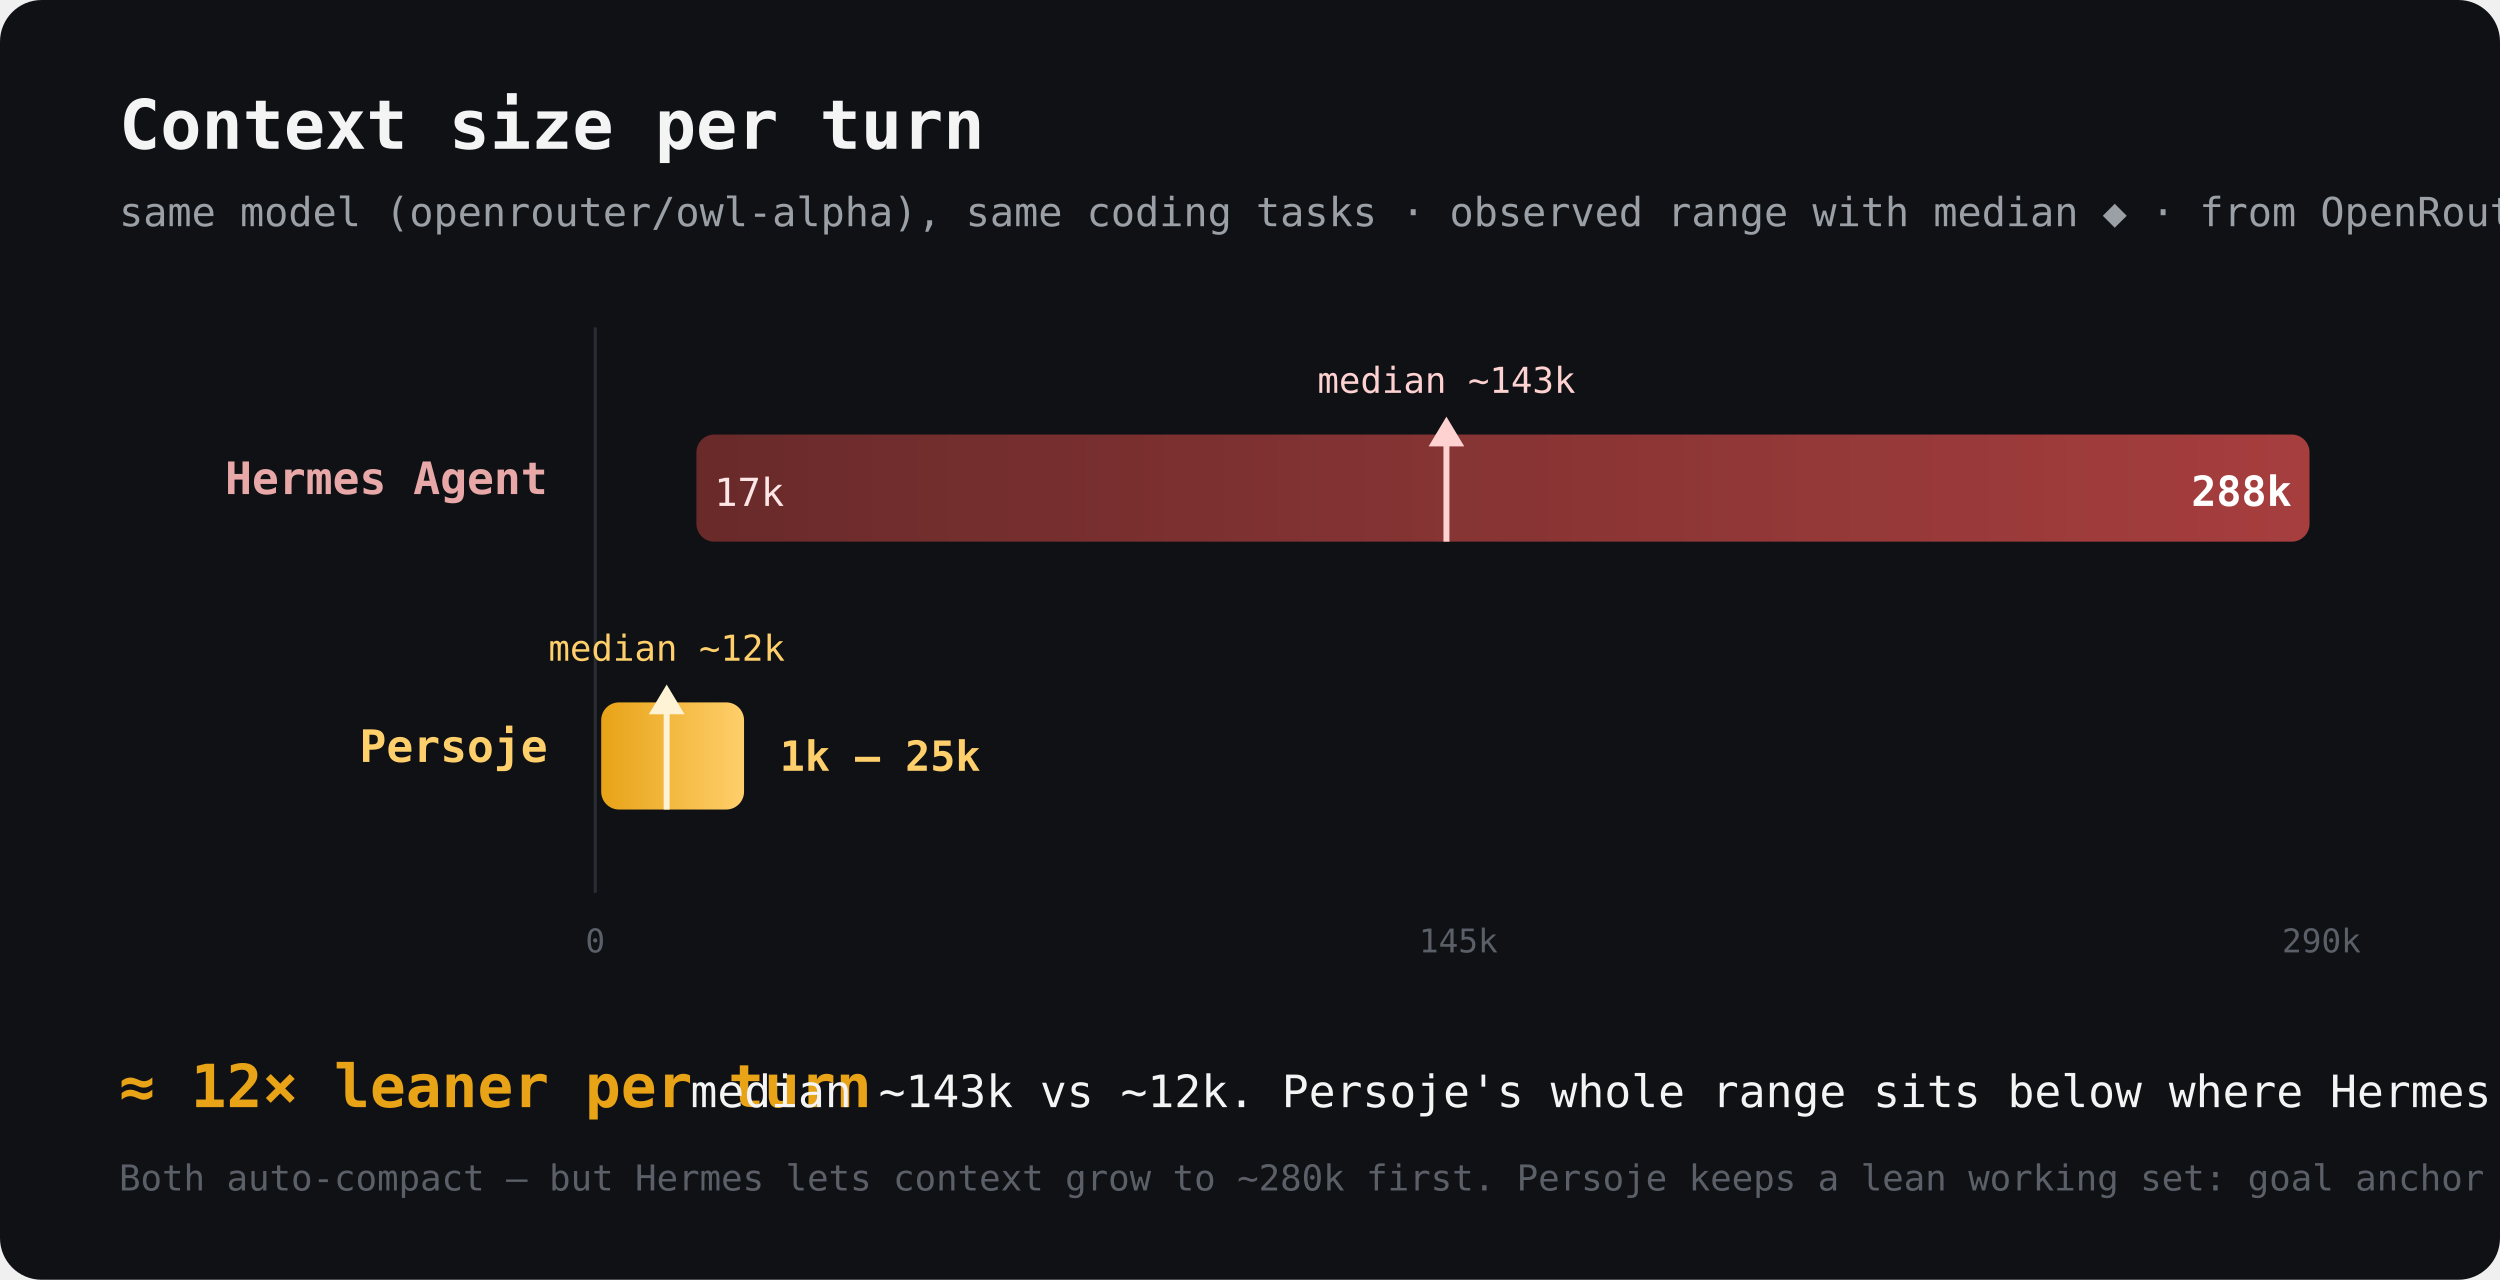
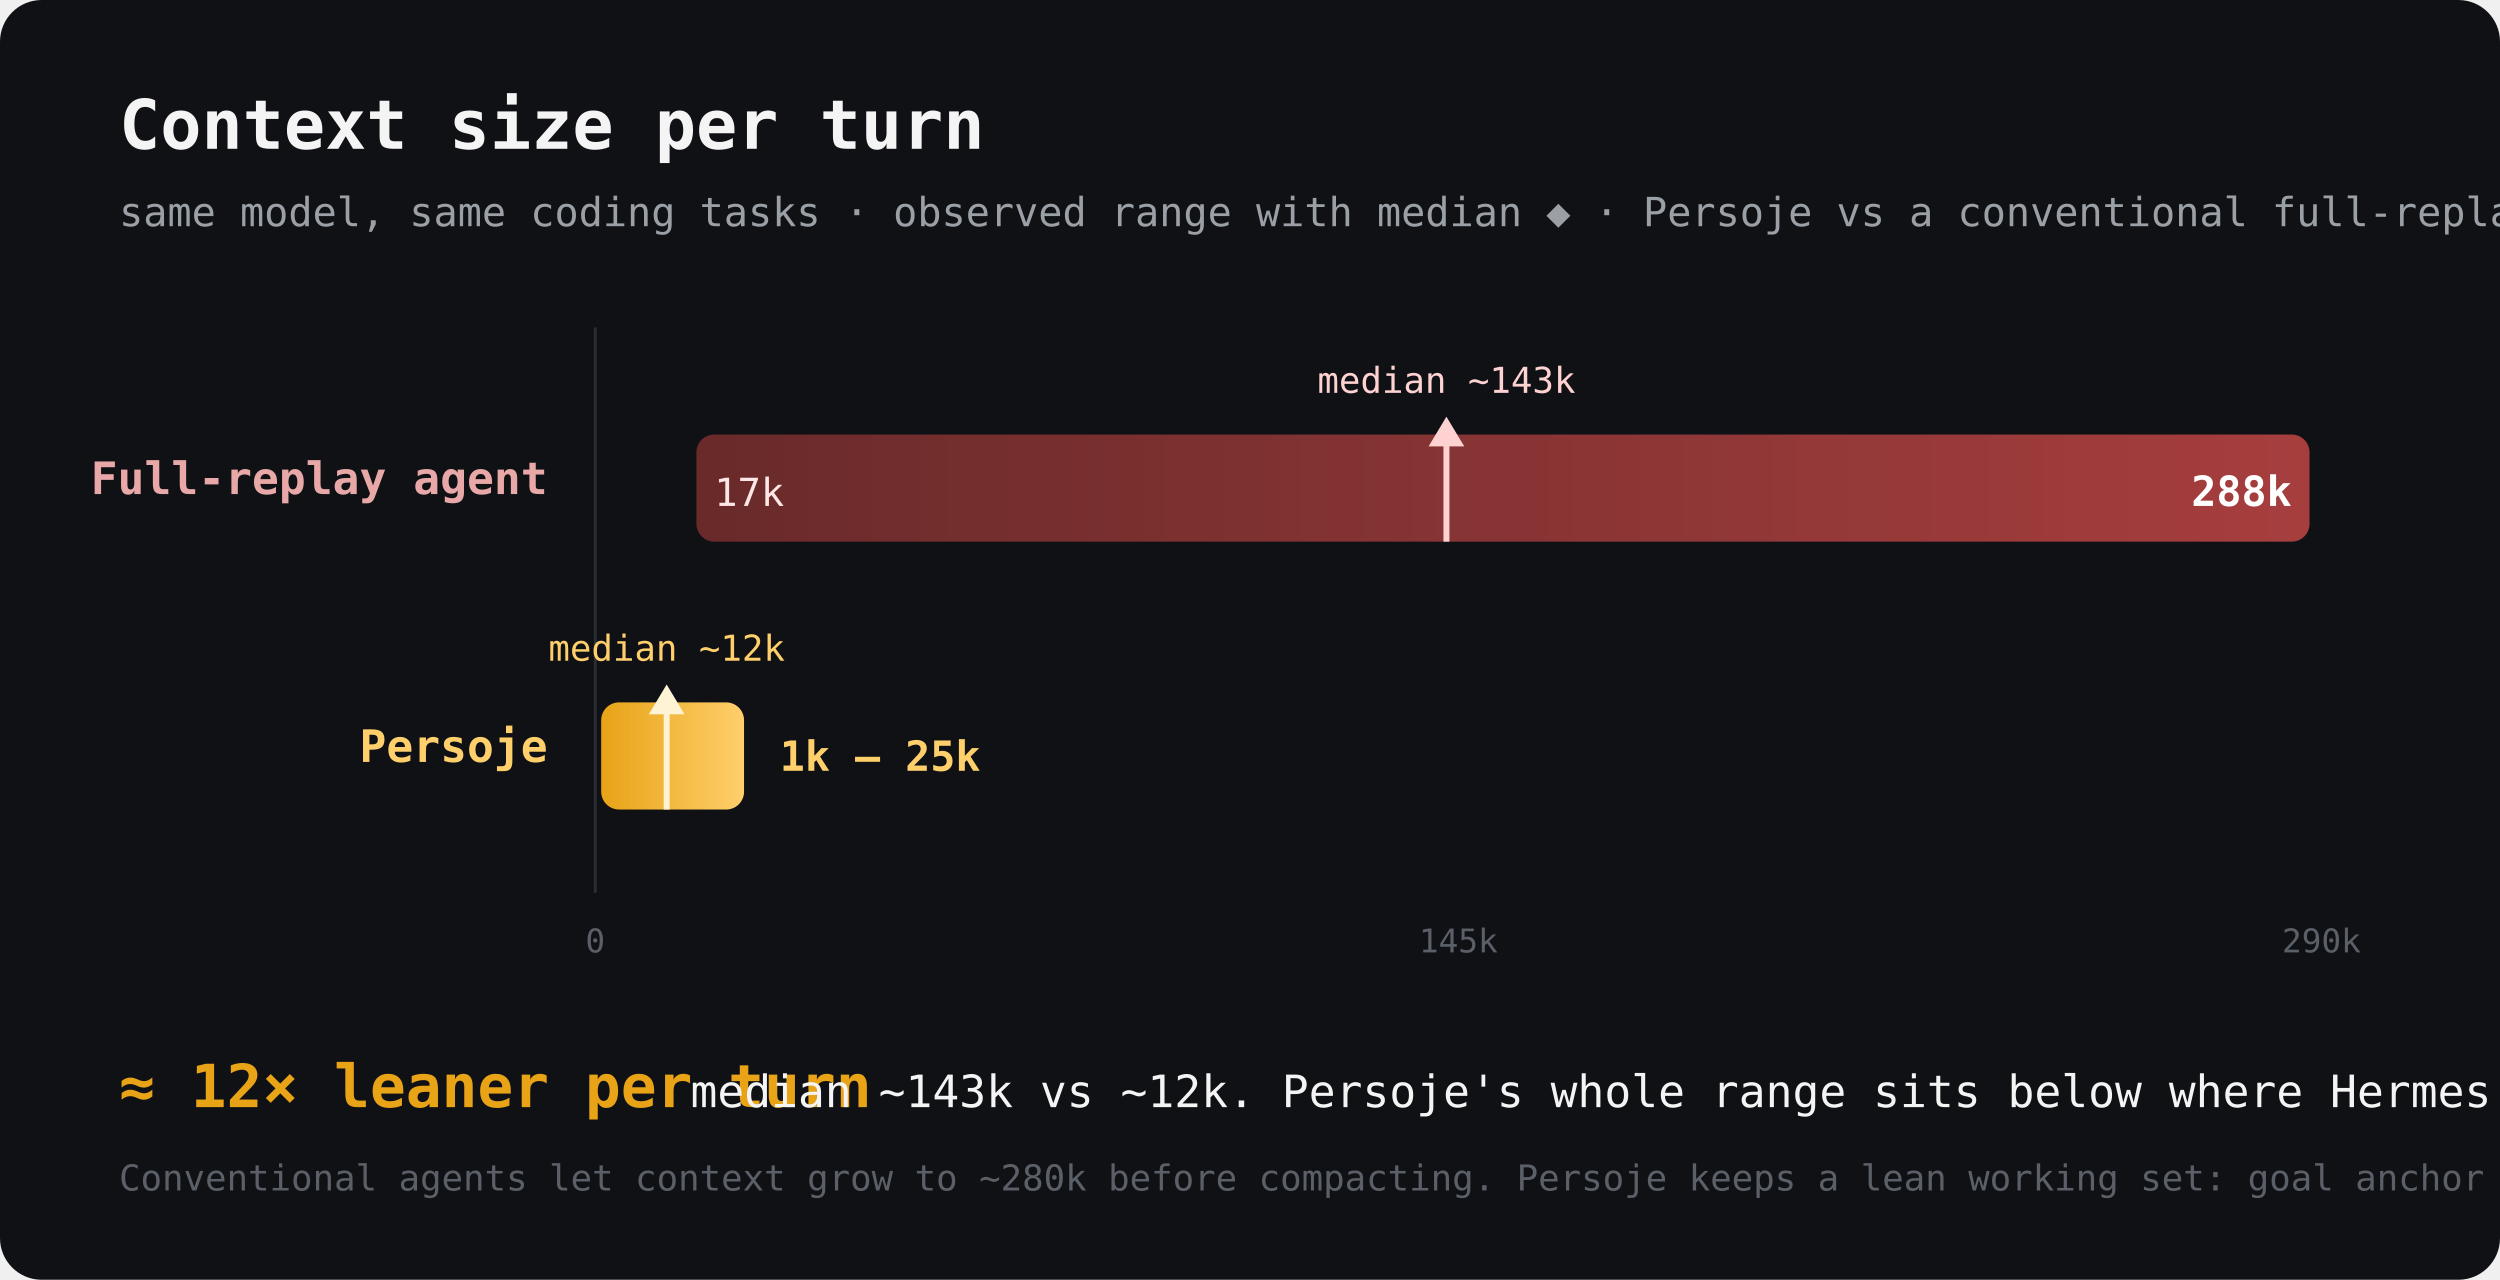
<svg xmlns="http://www.w3.org/2000/svg" width="840" height="430" viewBox="0 0 840 430" font-family="ui-monospace, SFMono-Regular, Menlo, monospace">
  <defs>
    <linearGradient id="amber" x1="0" y1="0" x2="1" y2="0">
      <stop offset="0" stop-color="#e8a317" />
      <stop offset="1" stop-color="#ffcf6b" />
    </linearGradient>
    <linearGradient id="hermes" x1="0" y1="0" x2="1" y2="0">
      <stop offset="0" stop-color="#7a2e2e" />
      <stop offset="1" stop-color="#c14545" />
    </linearGradient>
  </defs>
  <rect width="840" height="430" rx="14" fill="#0f1115" />
  <text x="40" y="50" fill="#f4f4f5" font-size="23" font-weight="700">Context size per turn</text>
-   <text x="40" y="76" fill="#9aa0a6" font-size="13.5">same model (openrouter/owl-alpha), same coding tasks · observed range with median ◆ · from OpenRouter logs</text>
+   <text x="40" y="76" fill="#9aa0a6" font-size="13.5">same model, same coding tasks · observed range with median ◆ · Persoje vs a conventional full-replay agent</text>
  <line x1="200" y1="110" x2="200" y2="300" stroke="#2a2d34" stroke-width="1" />
-   <text x="184" y="166" fill="#e8a8a8" font-size="15" text-anchor="end" font-weight="600">Hermes Agent</text>
+   <text x="184" y="166" fill="#e8a8a8" font-size="15" text-anchor="end" font-weight="600">Full-replay agent</text>
  <rect x="234" y="146" width="542" height="36" rx="6" fill="url(#hermes)" opacity="0.85" />
  <polygon points="486,140 492,150 480,150" fill="#ffd2d2" />
  <line x1="486" y1="146" x2="486" y2="182" stroke="#ffd2d2" stroke-width="2" />
  <text x="240" y="170" fill="#ffe6e6" font-size="13">17k</text>
  <text x="770" y="170" fill="#ffffff" font-size="14" text-anchor="end" font-weight="700">288k</text>
  <text x="486" y="132" fill="#ffd2d2" font-size="12" text-anchor="middle">median ~143k</text>
  <text x="184" y="256" fill="#ffcf6b" font-size="15" text-anchor="end" font-weight="600">Persoje</text>
  <rect x="202" y="236" width="48" height="36" rx="6" fill="url(#amber)" />
  <polygon points="224,230 230,240 218,240" fill="#fff3d6" />
  <line x1="224" y1="236" x2="224" y2="272" stroke="#fff3d6" stroke-width="2" />
  <text x="262" y="259" fill="#ffcf6b" font-size="14" font-weight="700">1k – 25k</text>
  <text x="224" y="222" fill="#ffcf6b" font-size="12" text-anchor="middle">median ~12k</text>
  <text x="200" y="320" fill="#5b6068" font-size="11" text-anchor="middle">0</text>
  <text x="490" y="320" fill="#5b6068" font-size="11" text-anchor="middle">145k</text>
  <text x="780" y="320" fill="#5b6068" font-size="11" text-anchor="middle">290k</text>
  <text x="40" y="372" fill="#e8a317" font-size="20" font-weight="700">≈ 12× leaner per turn</text>
  <text x="232" y="372" fill="#f4f4f5" font-size="15">median ~143k vs ~12k. Persoje's whole range sits below where Hermes even starts.</text>
-   <text x="40" y="400" fill="#5b6068" font-size="12">Both auto-compact — but Hermes lets context grow to ~280k first. Persoje keeps a lean working set: goal anchor + recent turns + summary, capped tool output, swap-to-disk transcript.</text>
+   <text x="40" y="400" fill="#5b6068" font-size="12">Conventional agents let context grow to ~280k before compacting. Persoje keeps a lean working set: goal anchor + recent turns + summary, capped tool output, swap-to-disk transcript. See bench/ for a reproducible lean-vs-naive measurement.</text>
</svg>
